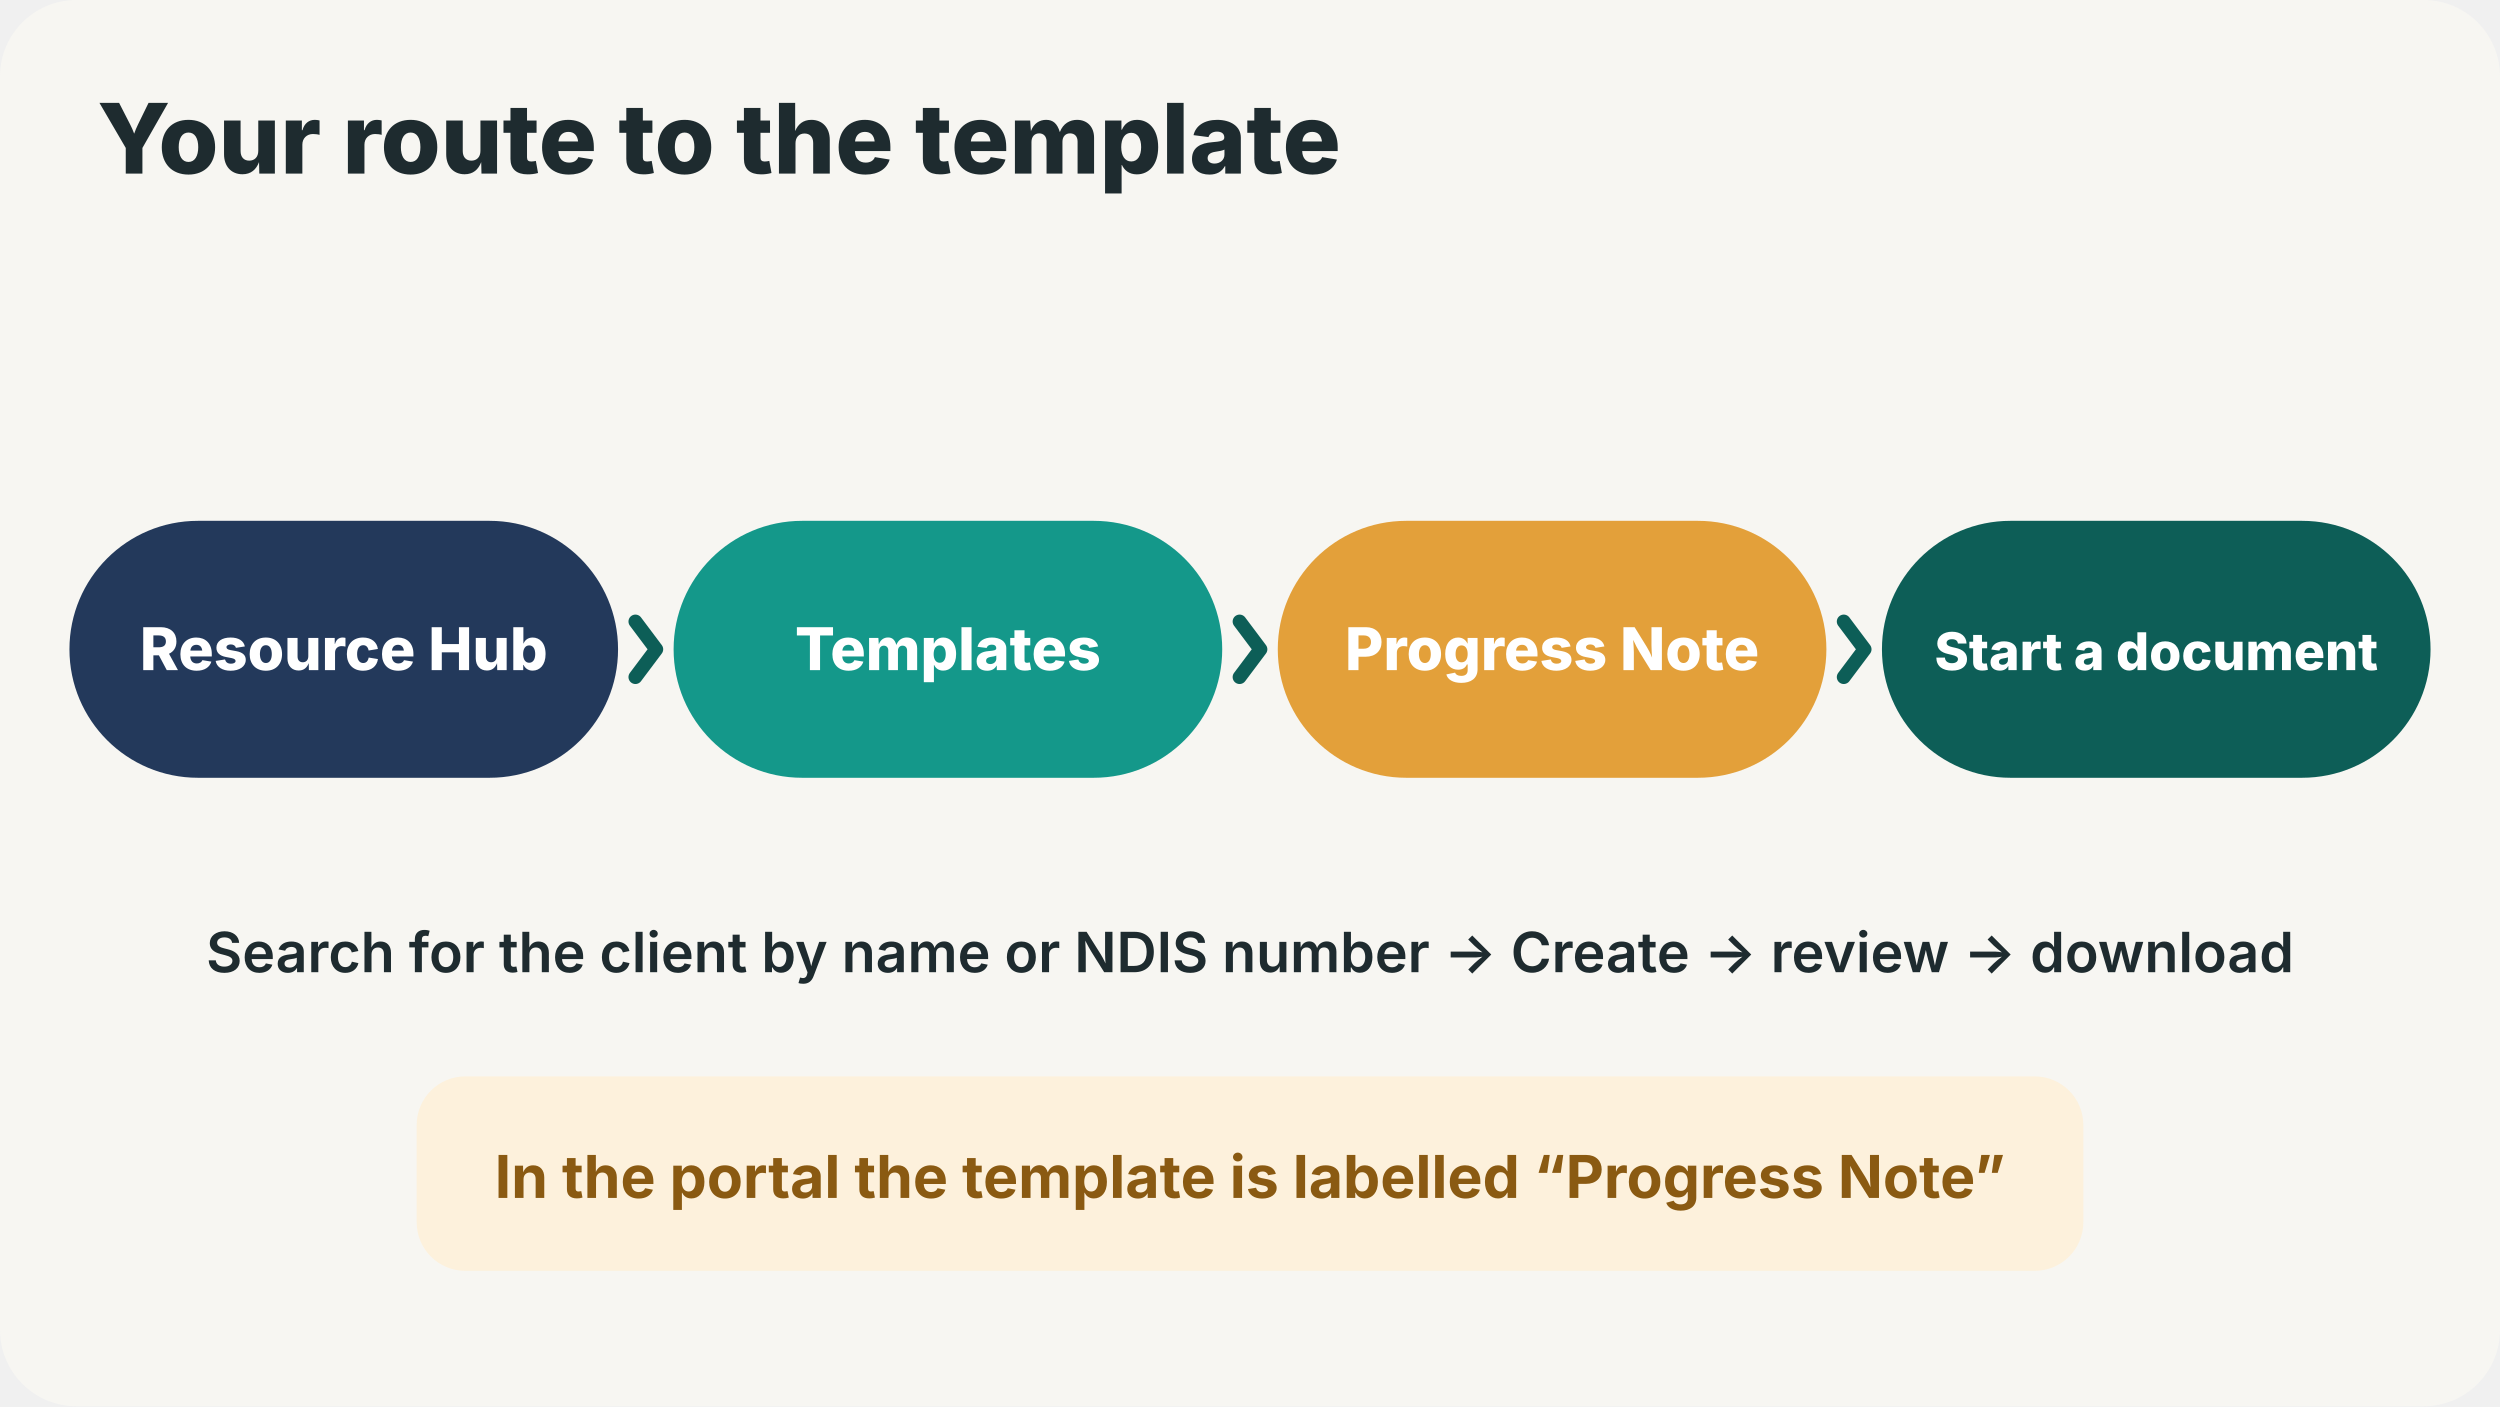
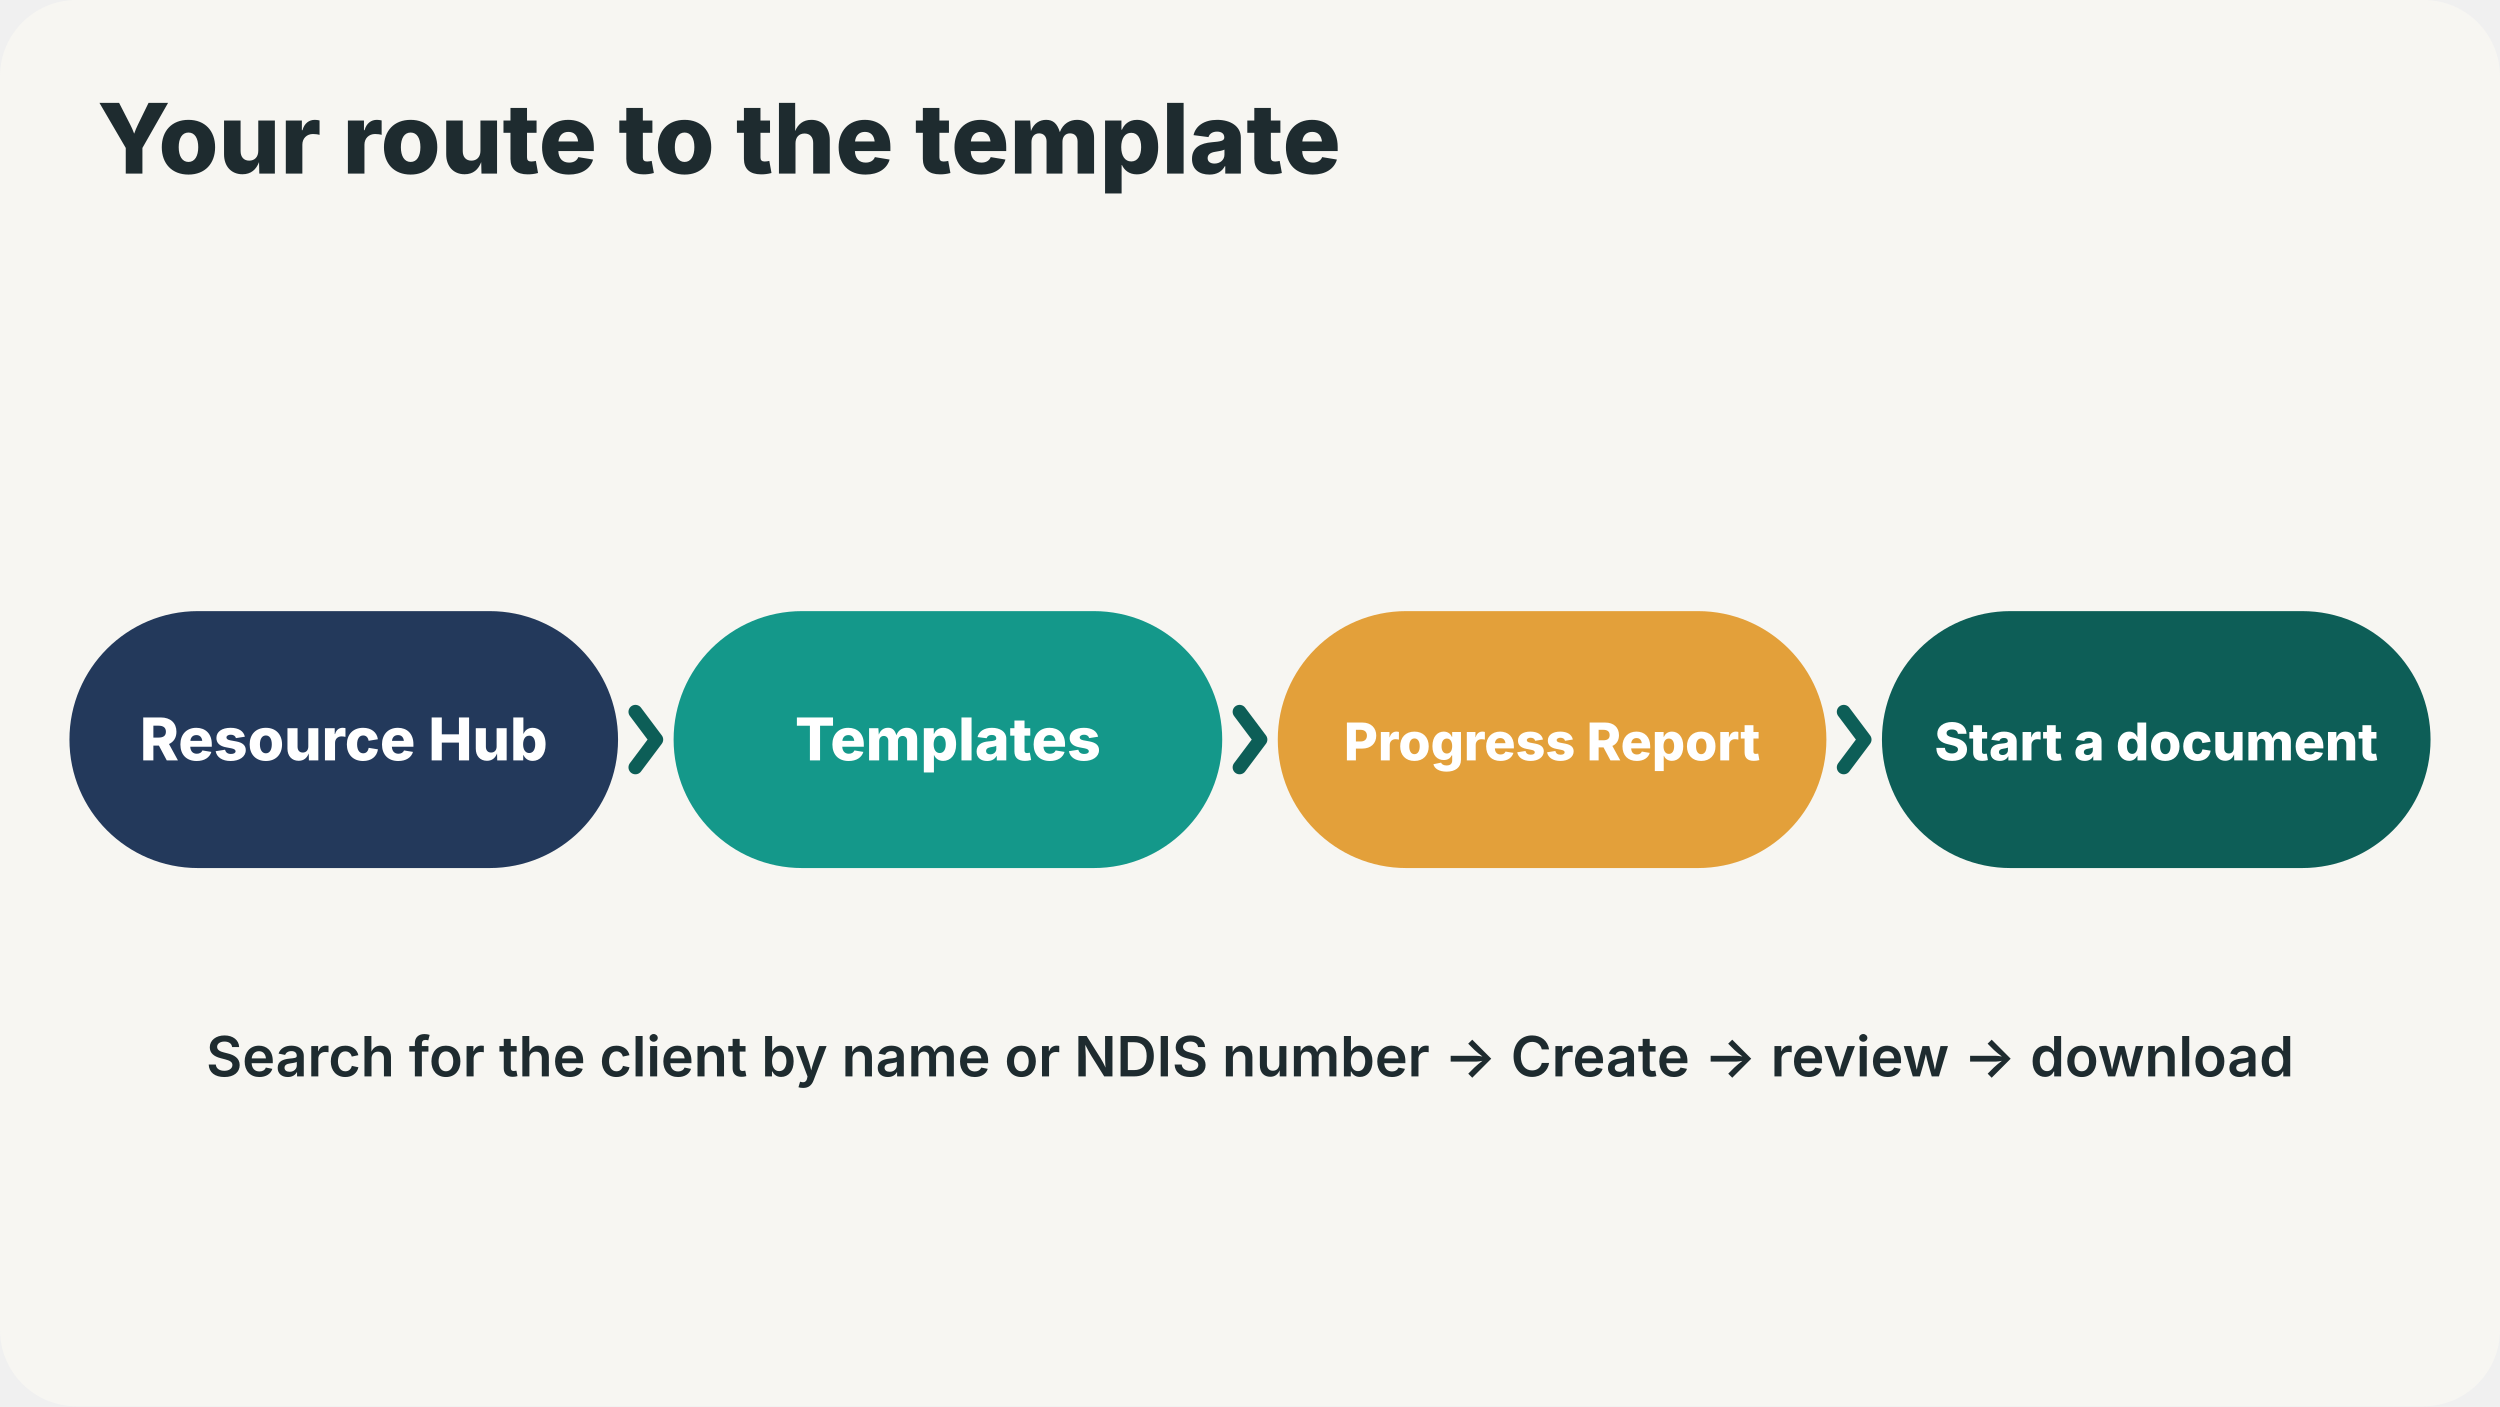
<svg xmlns="http://www.w3.org/2000/svg" viewBox="0 0 720 405" role="img" aria-labelledby="t" font-family="Inter, -apple-system, Segoe UI, Helvetica, Arial, sans-serif">
  <rect width="720" height="405" rx="22" fill="#F7F6F2" />
  <text x="28" y="50" font-size="28" font-weight="800" fill="#1E2B2F" text-anchor="start">Your route to the template</text>
-   <rect x="20" y="150" width="158" height="74" rx="37" fill="#23395B" stroke="#23395B" stroke-width="0" />
-   <text x="99" y="193" font-size="17" font-weight="800" fill="#fff" text-anchor="middle">Resource Hub</text>
-   <path d="M183 179 l6 8 l-6 8" fill="none" stroke="#0D5E57" stroke-width="4" stroke-linecap="round" stroke-linejoin="round" />
-   <rect x="194" y="150" width="158" height="74" rx="37" fill="#14988A" stroke="#14988A" stroke-width="0" />
-   <text x="273" y="193" font-size="17" font-weight="800" fill="#fff" text-anchor="middle">Templates</text>
-   <path d="M357 179 l6 8 l-6 8" fill="none" stroke="#0D5E57" stroke-width="4" stroke-linecap="round" stroke-linejoin="round" />
-   <rect x="368" y="150" width="158" height="74" rx="37" fill="#E3A03A" stroke="#E3A03A" stroke-width="0" />
-   <text x="447" y="193" font-size="17" font-weight="800" fill="#fff" text-anchor="middle">Progress Note</text>
-   <path d="M531 179 l6 8 l-6 8" fill="none" stroke="#0D5E57" stroke-width="4" stroke-linecap="round" stroke-linejoin="round" />
-   <rect x="542" y="150" width="158" height="74" rx="37" fill="#0D5E57" stroke="#0D5E57" stroke-width="0" />
-   <text x="621" y="193" font-size="15" font-weight="800" fill="#fff" text-anchor="middle">Start a document</text>
-   <text x="360" y="280" font-size="16" font-weight="600" fill="#1E2B2F" text-anchor="middle">Search for the client by name or NDIS number → Create → review → download</text>
-   <rect x="120" y="310" width="480" height="56" rx="14" fill="#FDF1DC" stroke="#FDF1DC" stroke-width="0" />
-   <text x="360" y="345" font-size="17" font-weight="700" fill="#8A5A12" text-anchor="middle">In the portal the template is labelled “Progress Note”</text>
+   <rect x="20" y="176" width="158" height="74" rx="37" fill="#23395B" stroke="#23395B" stroke-width="0" />
+   <text x="99" y="219" font-size="17" font-weight="800" fill="#fff" text-anchor="middle">Resource Hub</text>
+   <path d="M183 205 l6 8 l-6 8" fill="none" stroke="#0D5E57" stroke-width="4" stroke-linecap="round" stroke-linejoin="round" />
+   <rect x="194" y="176" width="158" height="74" rx="37" fill="#14988A" stroke="#14988A" stroke-width="0" />
+   <text x="273" y="219" font-size="17" font-weight="800" fill="#fff" text-anchor="middle">Templates</text>
+   <path d="M357 205 l6 8 l-6 8" fill="none" stroke="#0D5E57" stroke-width="4" stroke-linecap="round" stroke-linejoin="round" />
+   <rect x="368" y="176" width="158" height="74" rx="37" fill="#E3A03A" stroke="#E3A03A" stroke-width="0" />
+   <text x="447" y="219" font-size="15" font-weight="800" fill="#fff" text-anchor="middle">Progress Report</text>
+   <path d="M531 205 l6 8 l-6 8" fill="none" stroke="#0D5E57" stroke-width="4" stroke-linecap="round" stroke-linejoin="round" />
+   <rect x="542" y="176" width="158" height="74" rx="37" fill="#0D5E57" stroke="#0D5E57" stroke-width="0" />
+   <text x="621" y="219" font-size="15" font-weight="800" fill="#fff" text-anchor="middle">Start a document</text>
+   <text x="360" y="310" font-size="16" font-weight="600" fill="#1E2B2F" text-anchor="middle">Search for the client by name or NDIS number → Create → review → download</text>
</svg>
